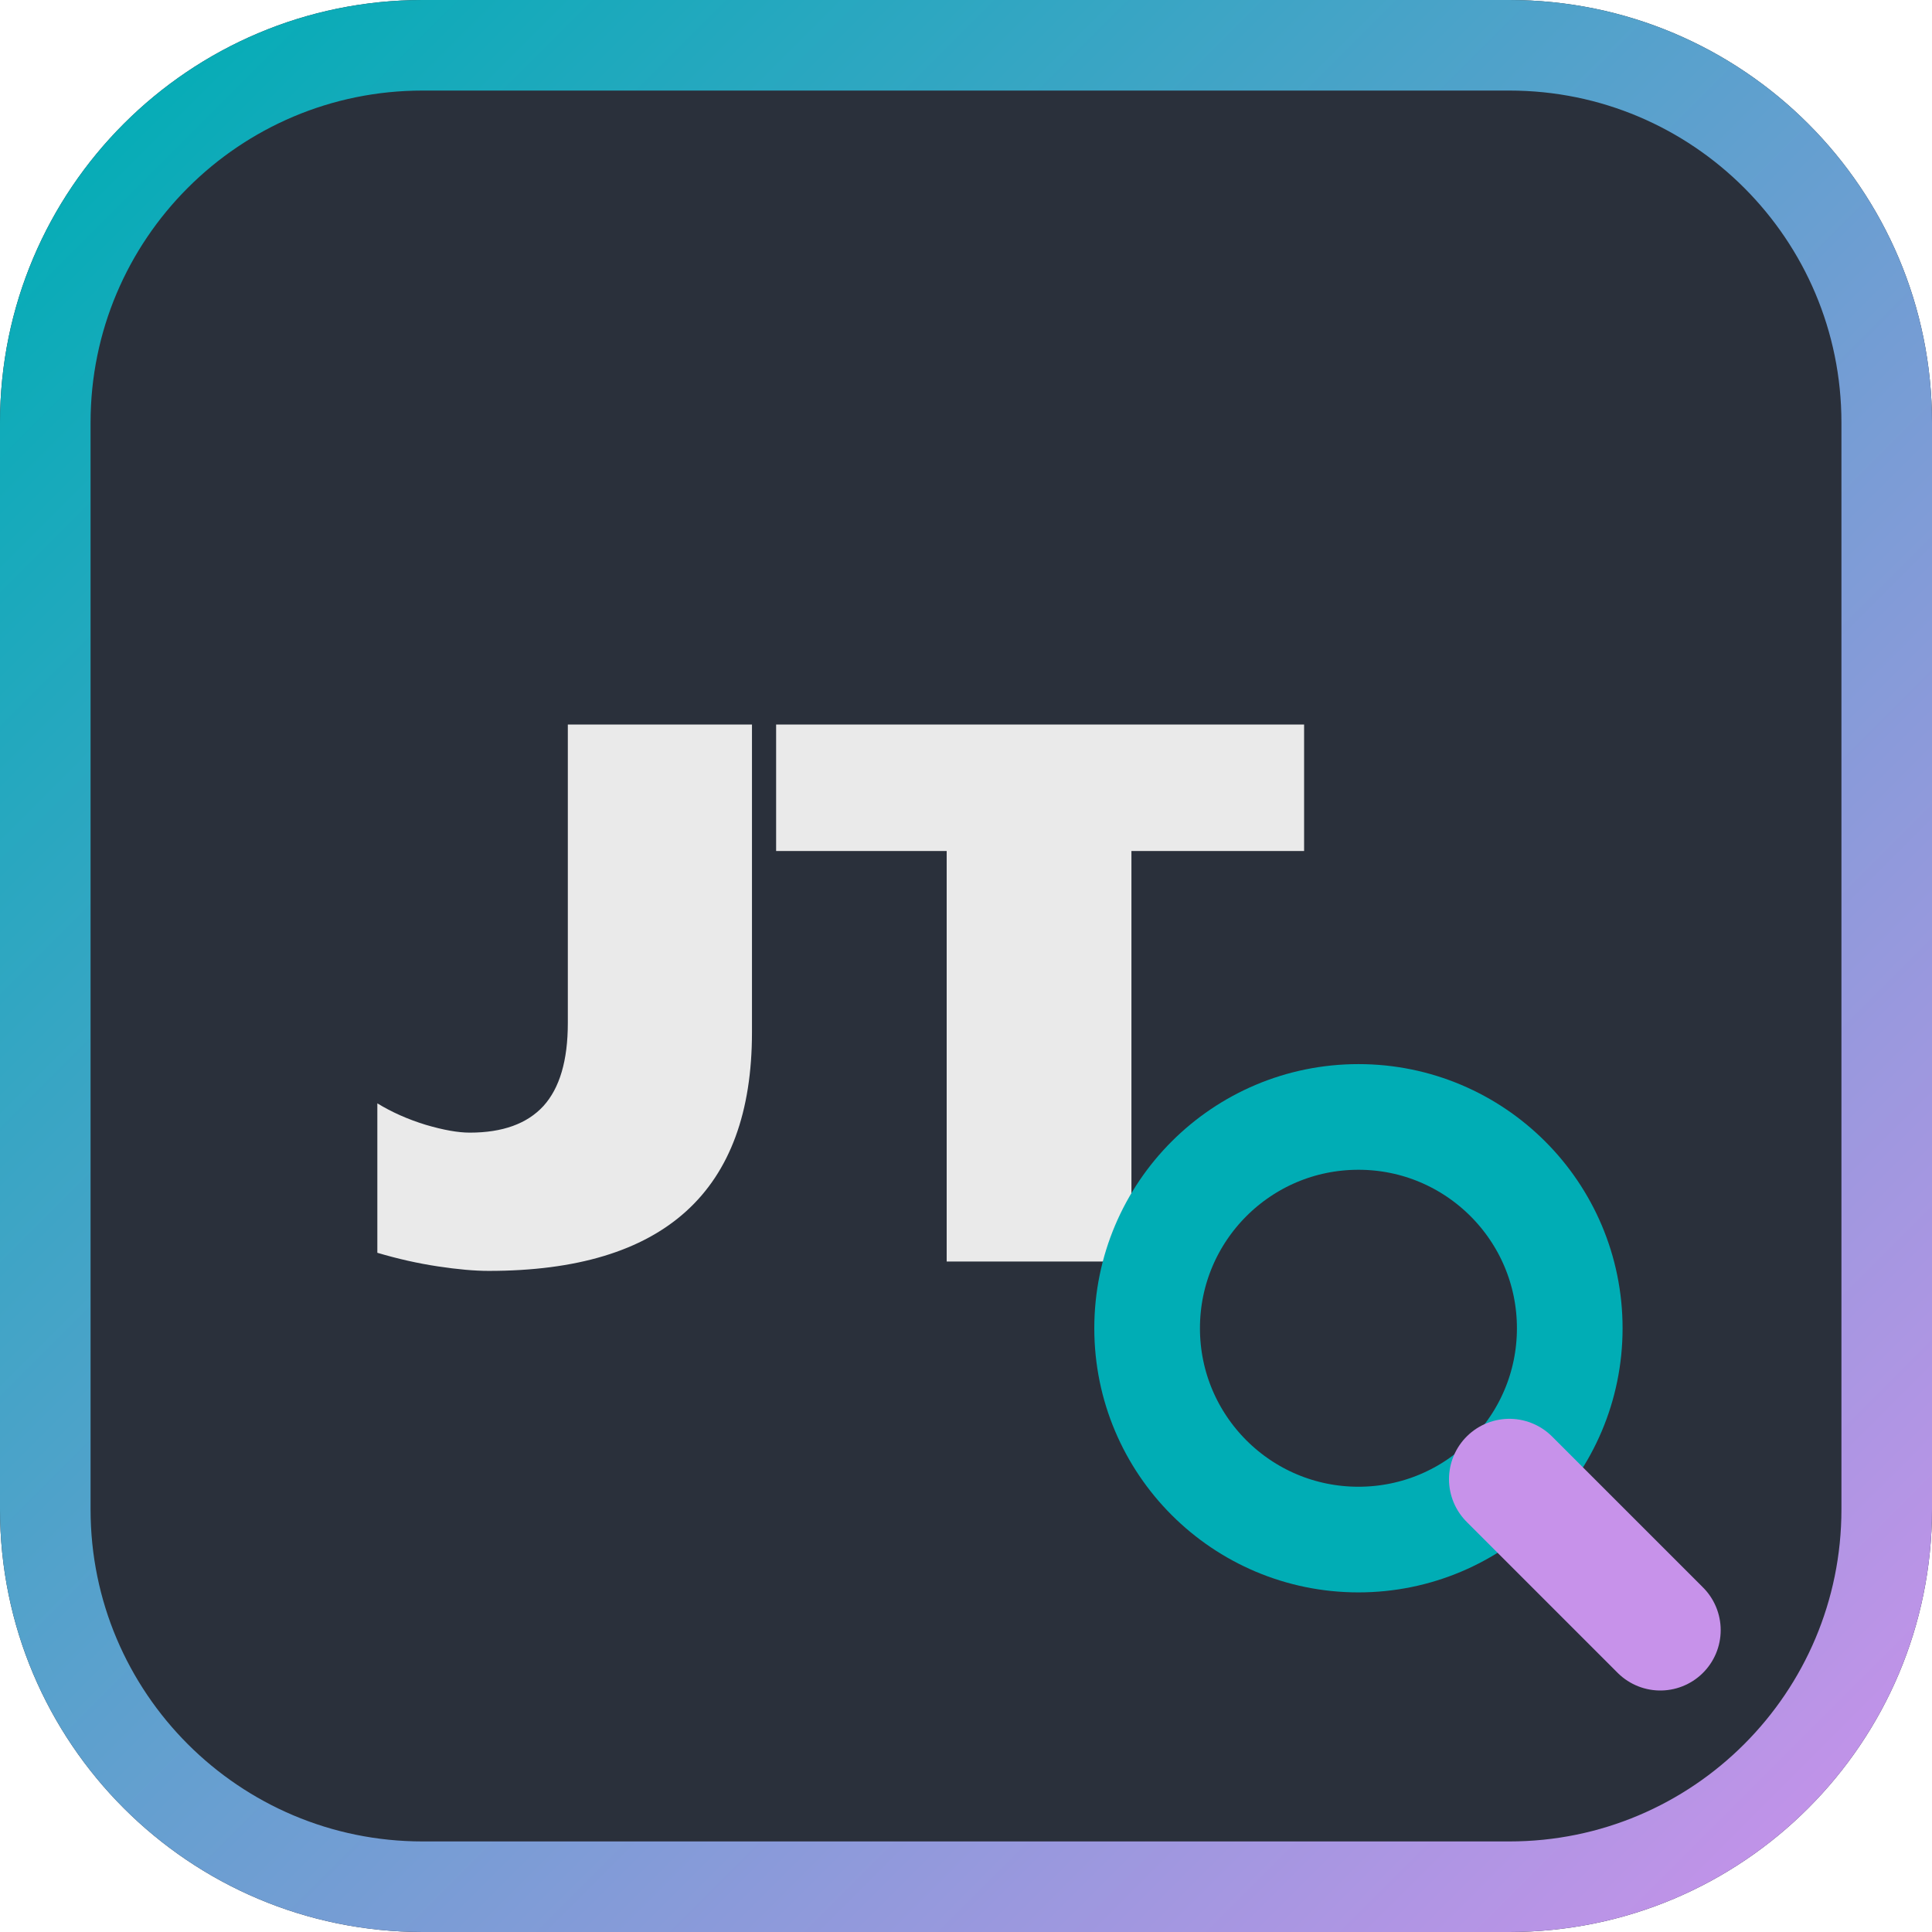
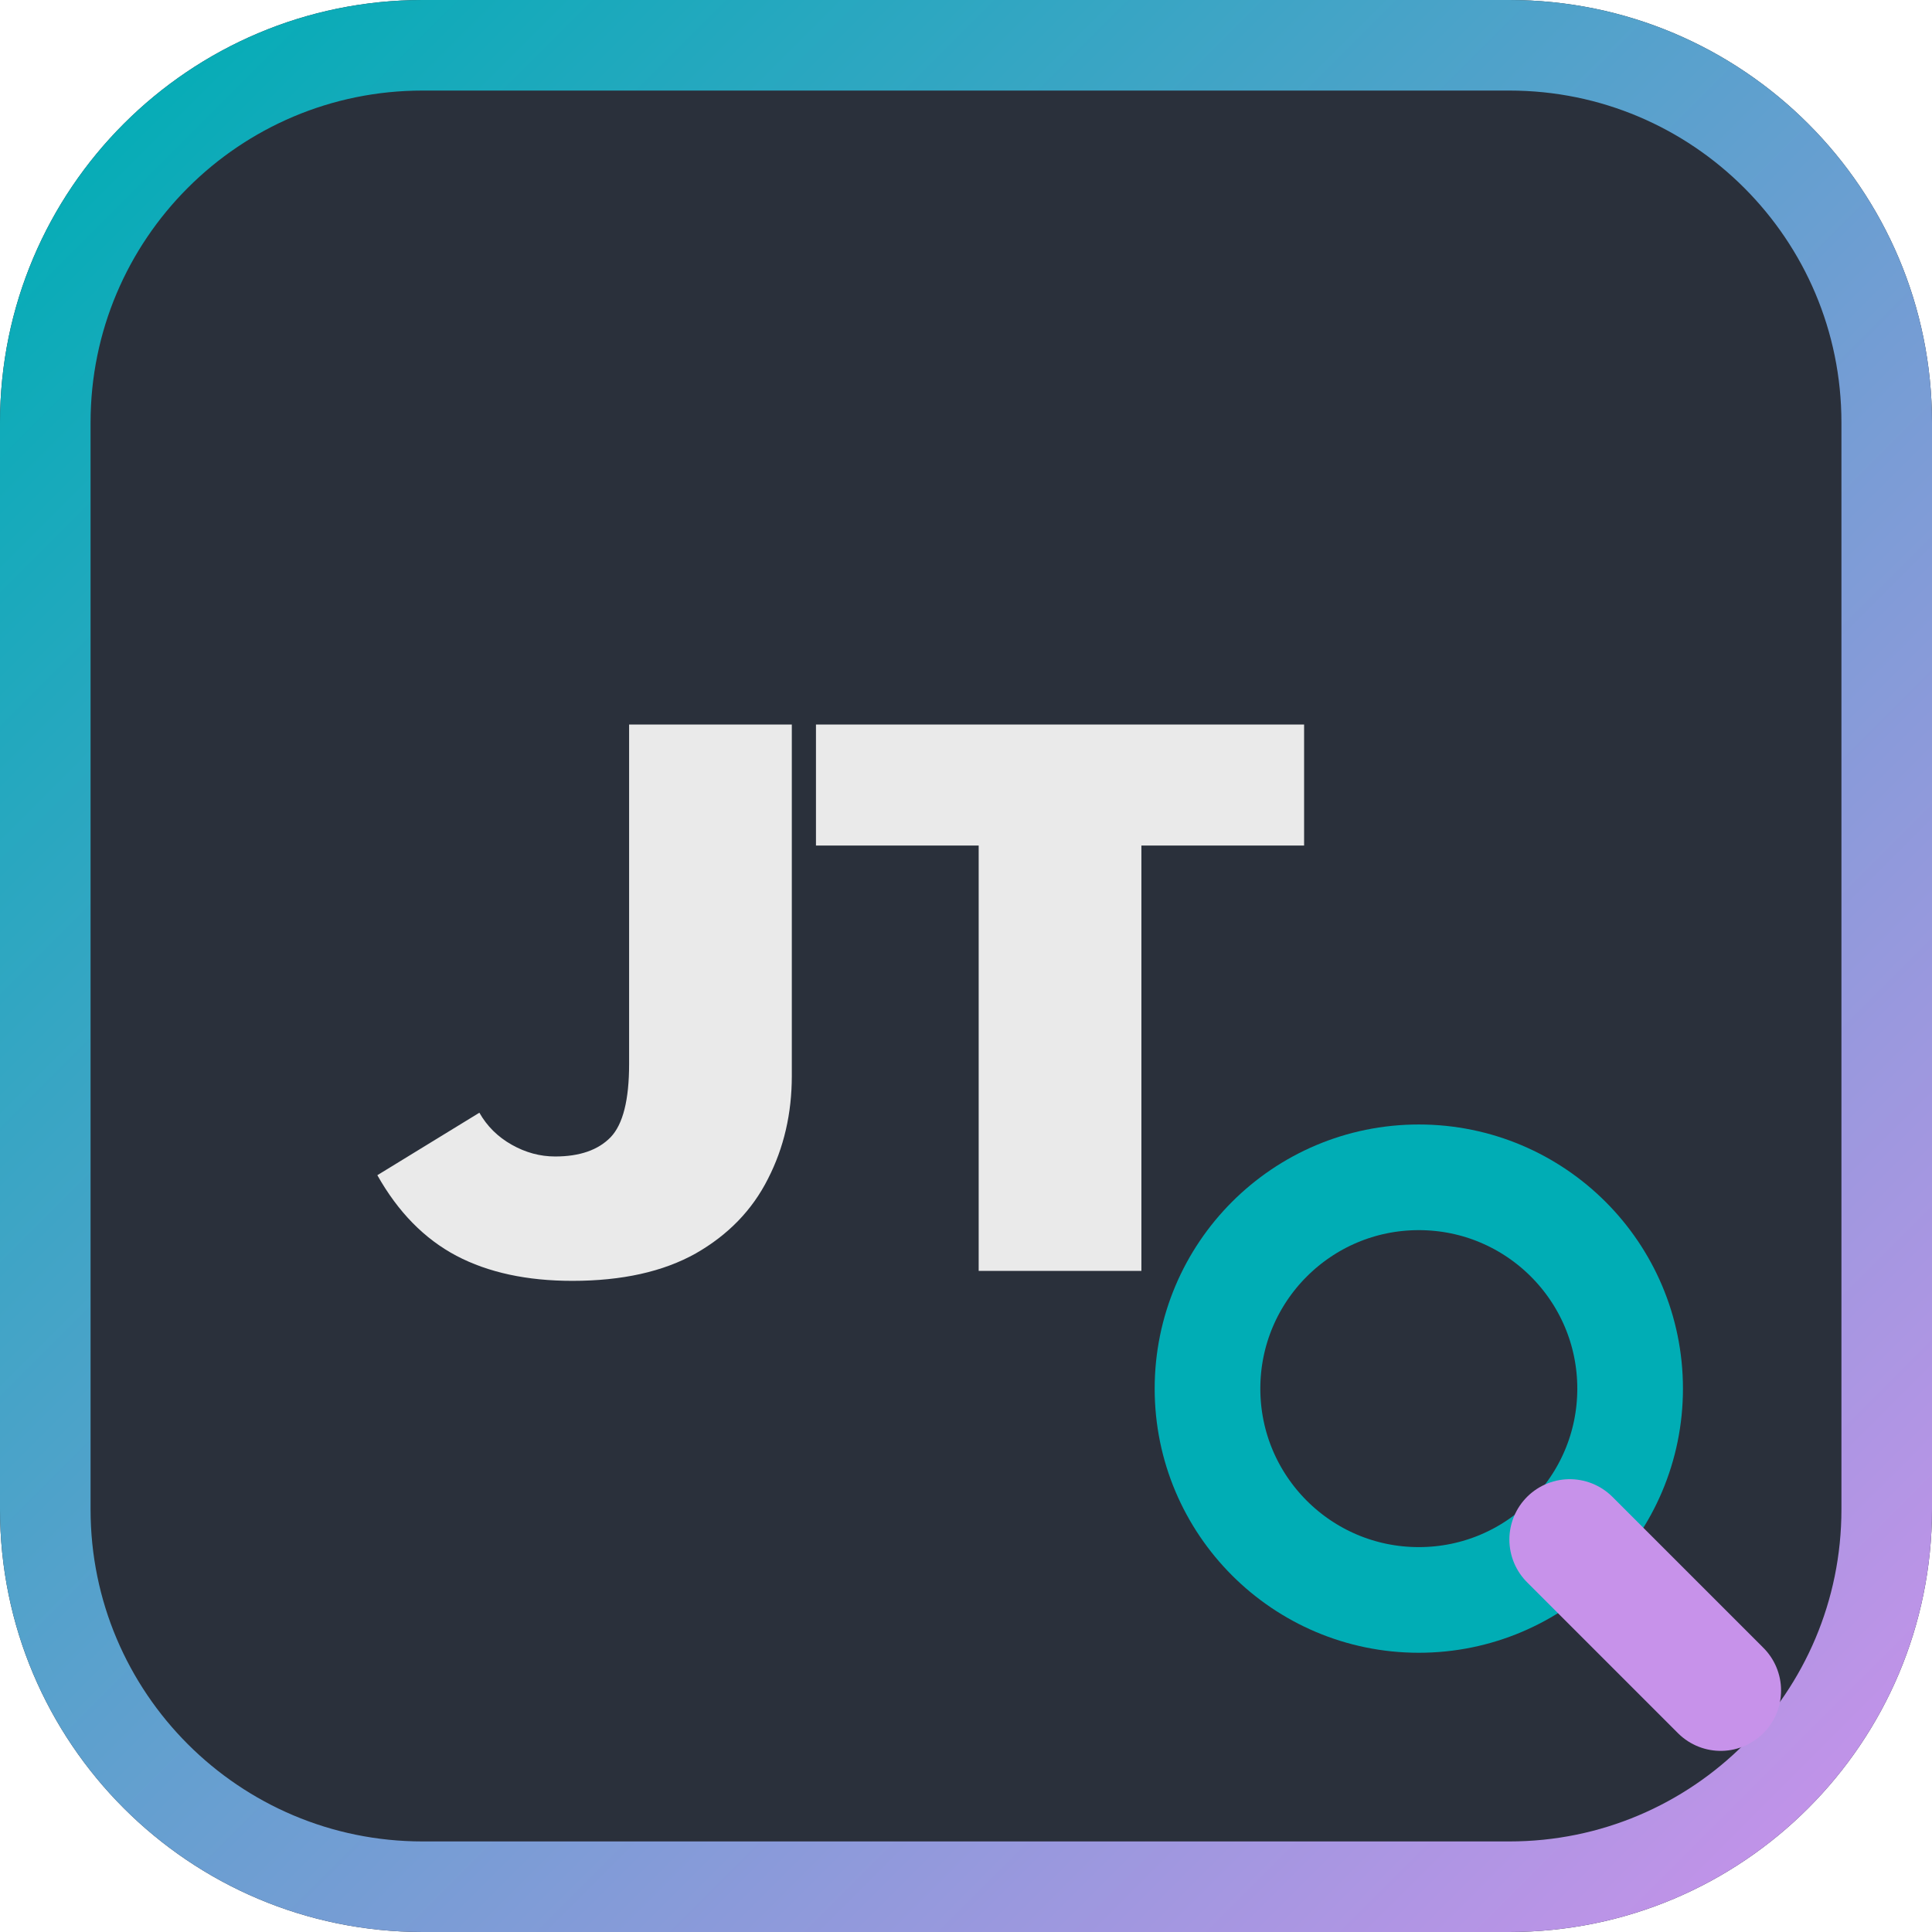
<svg xmlns="http://www.w3.org/2000/svg" viewBox="0 0 64 64">
  <defs>
    <linearGradient id="g" x1="0" y1="0" x2="1" y2="1">
      <stop offset="0" stop-color="#00adb5" />
      <stop offset="1" stop-color="#c792ea" />
    </linearGradient>
  </defs>
  <rect width="64" height="64" rx="14" fill="#2a303b" />
  <rect x="1.5" y="1.5" width="61" height="61" rx="12.5" fill="none" stroke="url(#g)" stroke-width="3" />
-   <path fill="#eaeaea" d="M24.91 34.2Q24.91 42.1 16.19 42.1Q15.49 42.1 14.5 41.95Q13.51 41.8 12.5 41.5V36.55Q13.22 36.99 14.1 37.26Q14.98 37.52 15.56 37.52Q17.19 37.52 18 36.64Q18.81 35.75 18.81 33.89V24H24.91Z M37.48 28.19V41.79H31.36V28.19H25.71V24H43.2V28.19Z" />
-   <circle cx="45" cy="44" r="7" fill="none" stroke="#00adb5" stroke-width="3.5" />
-   <path d="M50 49l5 5" stroke="#c792ea" stroke-width="4" stroke-linecap="round" />
+   <path fill="#eaeaea" d="M18.96 42.43Q16.7 42.43 15.12 41.6Q13.53 40.76 12.5 38.93L15.88 36.86Q16.26 37.53 16.95 37.92Q17.64 38.31 18.39 38.31Q19.61 38.31 20.23 37.67Q20.84 37.03 20.84 35.25V24H26.23V35.64Q26.23 37.51 25.44 39.05Q24.66 40.6 23.05 41.52Q21.43 42.43 18.96 42.43Z M32.42 42.1V28.01H27.03V24H43.2V28.01H37.81V42.1Z" />
+   <circle cx="47" cy="46" r="7" fill="none" stroke="#00adb5" stroke-width="3.5" />
+   <path d="M52 51l5 5" stroke="#c792ea" stroke-width="4" stroke-linecap="round" />
</svg>
